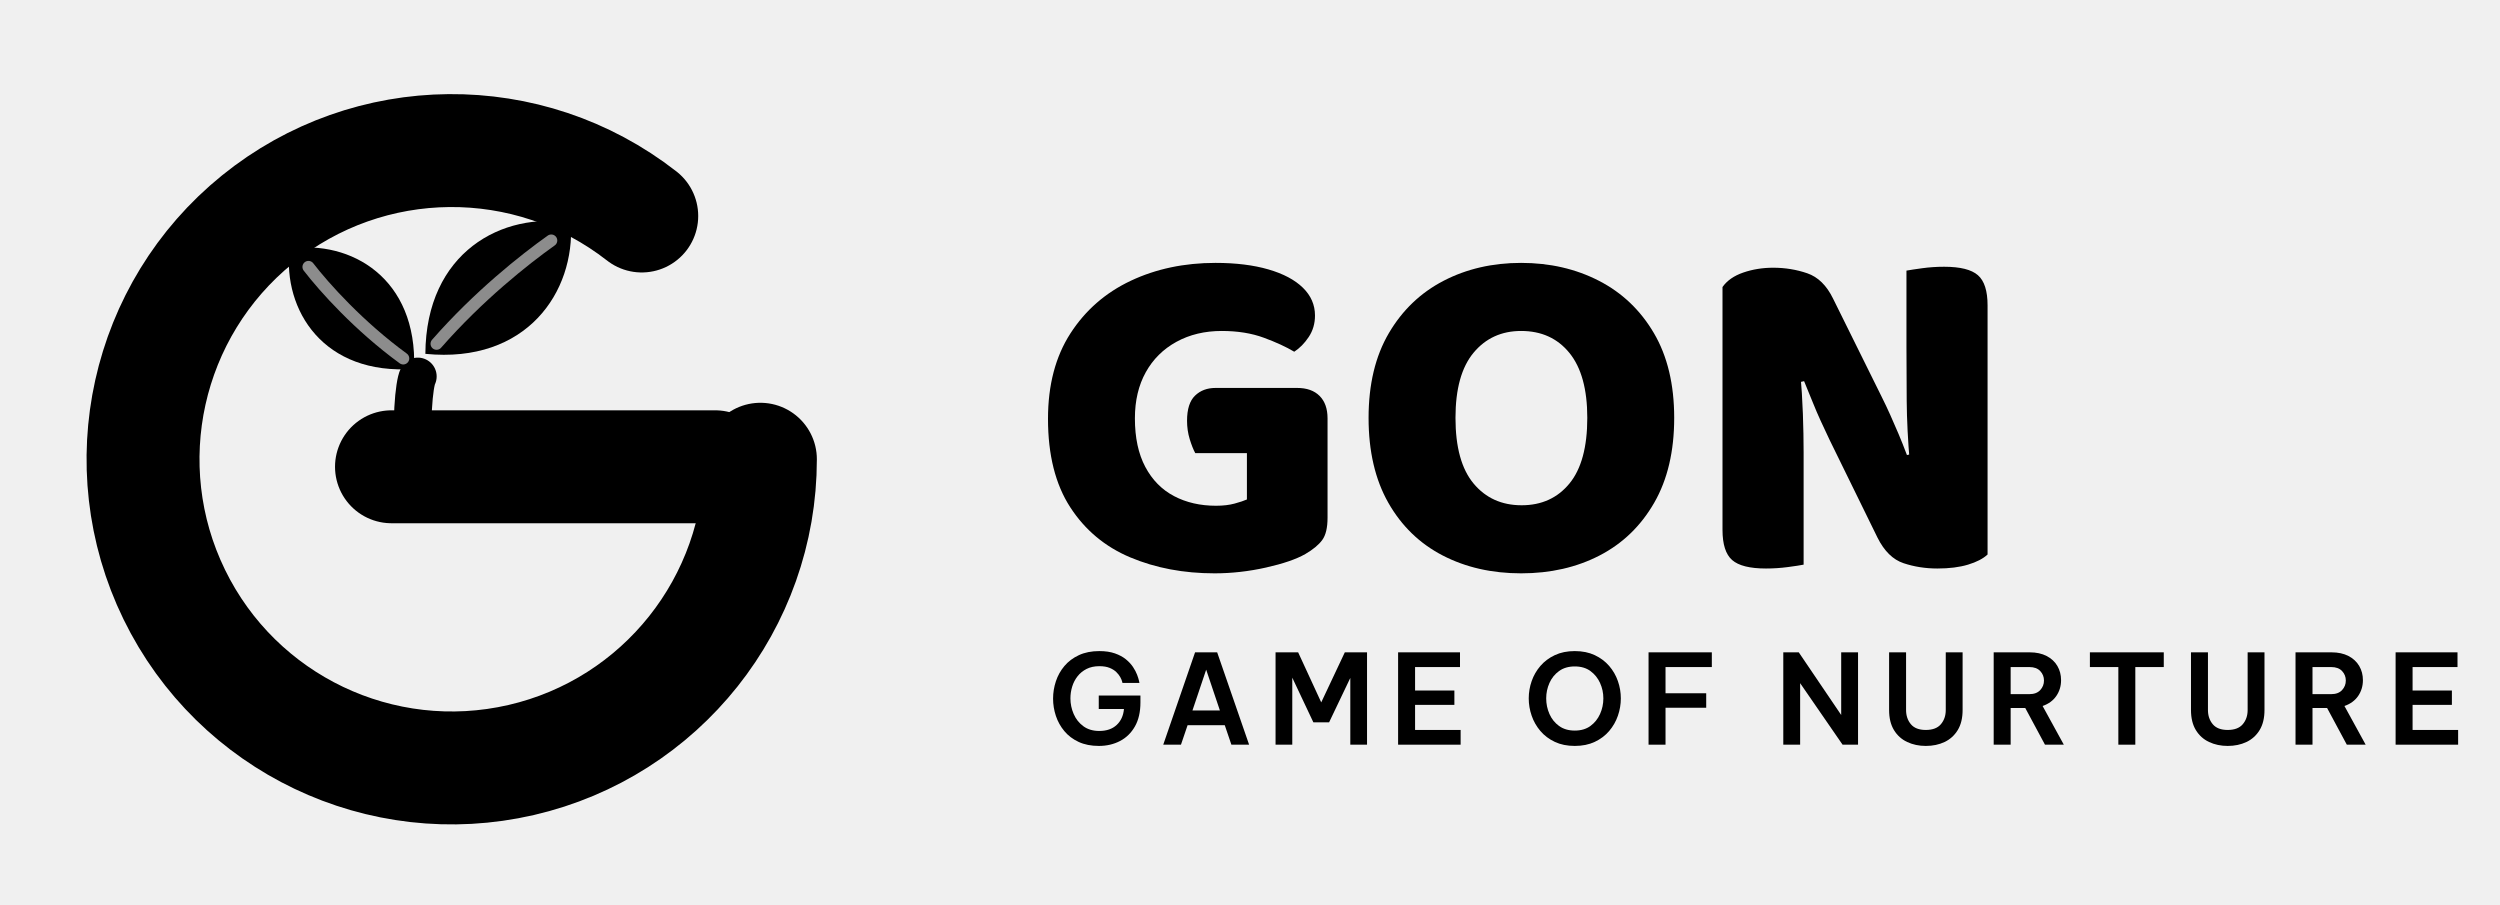
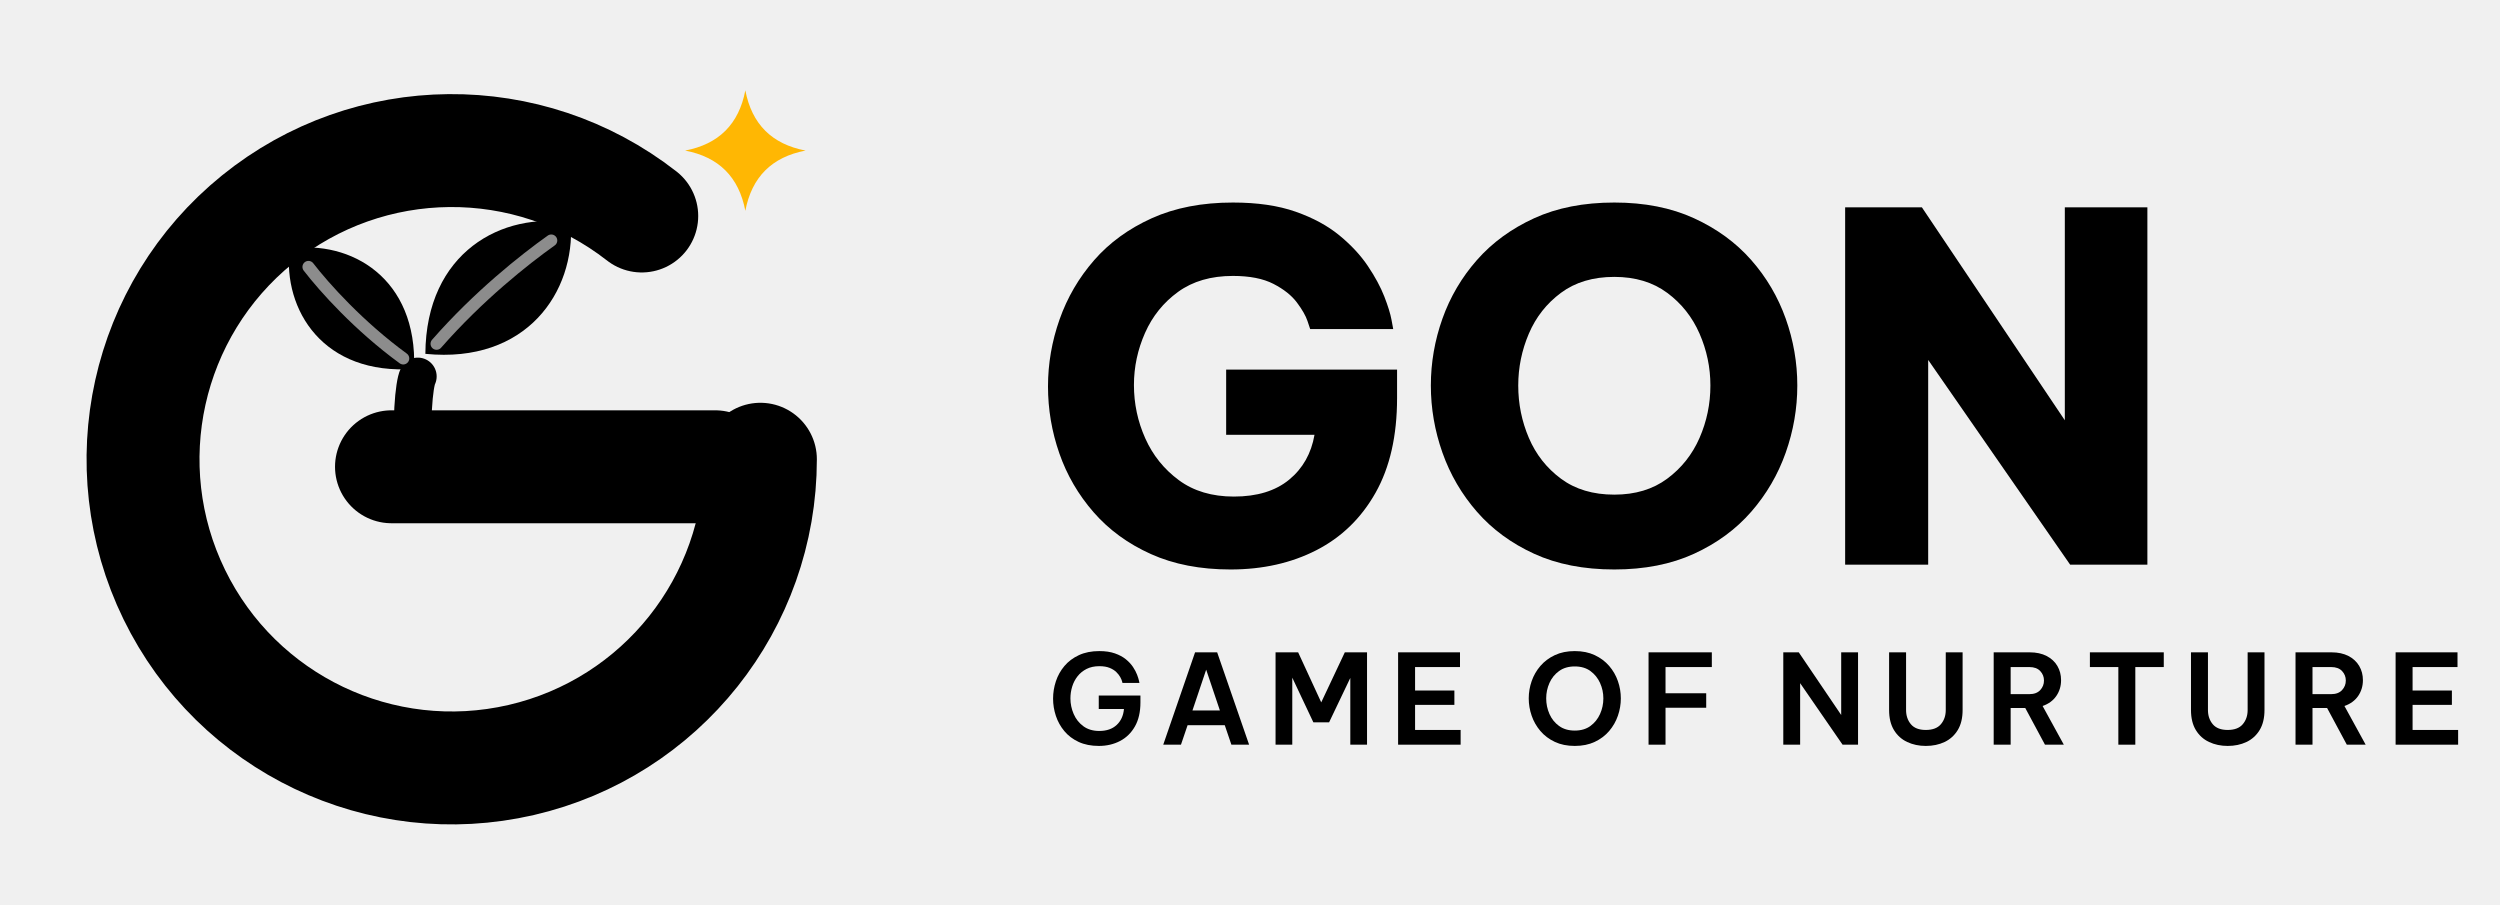
<svg xmlns="http://www.w3.org/2000/svg" viewBox="0 0 611 221" width="611" height="221" role="img" aria-labelledby="t">
  <g transform="scale(0.92)">
    <path d="M 170.48 57.38 A 82 82 0 1 0 202.00 122.00" fill="none" stroke="#000000" stroke-width="30" stroke-linecap="round" />
    <path d="M 104 124 L 190 124" stroke="#000000" stroke-width="30" stroke-linecap="round" />
    <path d="M 110 126 C 109 112 110 102 111 100" fill="none" stroke="#000000" stroke-width="10" stroke-linecap="round" />
    <g transform="translate(110.0,98.0) rotate(-46)">
      <path d="M 0 0 C -18.0 -16.1 -13.0 -35.9 0 -46.0 C 13.0 -35.9 18.0 -16.1 0 0 Z" fill="#000000" />
      <path d="M 0 -4 C -2 -18.4 -1 -32.2 0 -39.0" fill="none" stroke="#FFFFFF" stroke-opacity="0.55" stroke-width="3.2" stroke-linecap="round" />
    </g>
    <g transform="translate(113.0,94.0) rotate(48)">
      <path d="M 0 0 C -20.0 -18.2 -14.4 -40.6 0 -52.0 C 14.4 -40.6 20.0 -18.2 0 0 Z" fill="#000000" />
      <path d="M 0 -4 C -2 -20.8 -1 -36.4 0 -45.0" fill="none" stroke="#FFFFFF" stroke-opacity="0.55" stroke-width="3.2" stroke-linecap="round" />
    </g>
    <circle cx="110" cy="124" r="9" fill="#000000" />
+     <path d="M 198 24 Q 200.56 37.44 214 40 Q 200.56 42.56 198 56 Q 195.44 42.56 182 40 Q 195.44 37.44 198 24 Z" fill="#FFB703" />
  </g>
  <g fill="#000000">
-     <path transform="translate(252.00,138.00) scale(0.118,-0.118)" d="M614 303V97Q614 66 603.0 51.0Q592 36 568 22Q540 6 486.5 -6.0Q433 -18 380 -18Q284 -18 205.5 15.0Q127 48 81.0 119.0Q35 190 35 302Q35 407 81.5 479.0Q128 551 206.5 588.0Q285 625 382 625Q445 625 491.5 611.5Q538 598 563.0 573.5Q588 549 588 516Q588 491 575.0 471.5Q562 452 545 441Q520 456 482.0 470.0Q444 484 395 484Q342 484 301.0 461.5Q260 439 237.5 398.5Q215 358 215 303Q215 243 236.5 202.5Q258 162 296.0 142.0Q334 122 383 122Q405 122 421.5 126.5Q438 131 447 135V231H340Q334 242 328.5 260.0Q323 278 323 298Q323 334 339.5 350.0Q356 366 382 366H551Q581 366 597.5 349.5Q614 333 614 303Z" />
-     <path transform="translate(330.35,138.00) scale(0.118,-0.118)" d="M668 304Q668 200 626.5 128.0Q585 56 513.5 19.0Q442 -18 351 -18Q260 -18 188.5 19.0Q117 56 76.0 128.0Q35 200 35 304Q35 408 77.0 479.5Q119 551 190.5 588.0Q262 625 351 625Q440 625 512.0 588.0Q584 551 626.0 479.5Q668 408 668 304ZM488 304Q488 393 451.0 438.5Q414 484 351 484Q290 484 252.5 439.0Q215 394 215 304Q215 213 252.5 168.0Q290 123 352 123Q414 123 451.0 168.0Q488 213 488 304Z" />
-     <path transform="translate(413.31,138.00) scale(0.118,-0.118)" d="M65 400H226Q230 354 231.5 312.0Q233 270 233.0 232.5Q233 195 233 159V0Q223 -2 200.5 -5.0Q178 -8 155 -8Q105 -8 85.0 9.5Q65 27 65 72ZM614 210H453Q447 280 446.5 339.0Q446 398 446 451V609Q457 611 479.0 614.0Q501 617 524 617Q574 617 594.0 599.5Q614 582 614 537ZM614 264V21Q600 8 573.5 0.0Q547 -8 510 -8Q473 -8 440.0 3.0Q407 14 386 56L287 258Q277 279 268.5 297.5Q260 316 252.0 336.0Q244 356 234 380L65 343V575Q79 595 108.0 605.0Q137 615 170 615Q207 615 240.5 603.5Q274 592 294 551L394 349Q404 329 412.5 310.0Q421 291 429.5 271.0Q438 251 447 227Z" />
+     <path transform="translate(252.00,138.00) scale(0.118,-0.118)" d="M413 -10Q319 -10 248.0 22.0Q177 54 129.5 108.5Q82 163 58.5 230.5Q35 298 35 369Q35 440 59.0 508.0Q83 576 130.5 630.5Q178 685 250.0 717.5Q322 750 418 750Q494 750 548.0 731.0Q602 712 638.5 682.0Q675 652 697.5 618.5Q720 585 731.5 555.5Q743 526 746.5 507.0Q750 488 750 488H578Q578 488 572.5 504.5Q567 521 550.5 543.0Q534 565 502.0 581.5Q470 598 418 598Q350 598 304.5 565.0Q259 532 236.0 480.0Q213 428 213 372Q213 314 236.5 261.5Q260 209 306.0 175.0Q352 141 420 141Q492 141 534.5 176.0Q577 211 587 269H404V404H758V345Q758 228 713.5 149.0Q669 70 591.0 30.0Q513 -10 413 -10Z" />
+     <path transform="translate(345.57,138.00) scale(0.118,-0.118)" d="M415 -10Q320 -10 249.0 22.5Q178 55 130.5 109.5Q83 164 59.0 232.0Q35 300 35 371Q35 442 59.0 509.5Q83 577 130.5 631.0Q178 685 249.0 717.5Q320 750 415 750Q509 750 580.0 717.5Q651 685 698.5 631.0Q746 577 770.0 509.5Q794 442 794 371Q794 300 770.0 232.0Q746 164 698.5 109.5Q651 55 580.0 22.5Q509 -10 415 -10ZM415 145Q480 145 524.5 178.0Q569 211 591.5 262.5Q614 314 614 371Q614 427 591.5 478.5Q569 530 524.5 563.0Q480 596 415 596Q349 596 304.5 563.0Q260 530 238.0 478.5Q216 427 216 371Q216 314 238.0 262.5Q260 211 304.5 178.0Q349 145 415 145Z" />
+     <path transform="translate(443.40,138.00) scale(0.118,-0.118)" d="M64 0V740H223L519 299V740H690V0H530L236 424V0Z" />
  </g>
  <g fill="#000000">
    <path transform="translate(256.00,182.00) scale(0.0305,-0.0305)" d="M412 -10Q319 -10 250.0 22.0Q181 54 135.5 108.5Q90 163 67.5 230.5Q45 298 45 369Q45 440 67.5 508.0Q90 576 136.0 630.5Q182 685 252.0 717.5Q322 750 415 750Q488 750 540.5 731.5Q593 713 628.5 684.0Q664 655 685.5 622.5Q707 590 718.0 561.0Q729 532 733.0 513.5Q737 495 737 495H601Q601 495 597.5 508.5Q594 522 583.0 542.0Q572 562 551.5 582.0Q531 602 498.0 615.5Q465 629 416 629Q357 629 313.5 607.0Q270 585 241.0 548.0Q212 511 198.0 465.0Q184 419 184 371Q184 306 210.0 246.0Q236 186 287.5 148.0Q339 110 415 110Q503 110 554.5 158.0Q606 206 613 286H411V394H745V339Q745 224 701.0 146.5Q657 69 581.5 29.5Q506 -10 412 -10Z" />
    <path transform="translate(283.23,182.00) scale(0.0305,-0.0305)" d="M35 0 290 740H467L723 0H581L528 156H230L177 0ZM269 274H489L379 601Z" />
    <path transform="translate(309.55,182.00) scale(0.0305,-0.0305)" d="M72 0V740H253L438 339L627 740H805V0H671V535L501 179H375L206 537V0Z" />
    <path transform="translate(339.50,182.00) scale(0.0305,-0.0305)" d="M72 0V740H568V622H208V434H523V319H208V118H573V0Z" />
    <path transform="translate(372.25,182.00) scale(0.0305,-0.0305)" d="M414 -10Q323 -10 254.0 22.5Q185 55 138.5 109.5Q92 164 68.5 232.0Q45 300 45 371Q45 442 68.5 509.5Q92 577 138.5 631.0Q185 685 254.0 717.5Q323 750 414 750Q505 750 574.0 717.5Q643 685 689.5 631.0Q736 577 759.5 509.5Q783 442 783 371Q783 300 759.5 232.0Q736 164 689.5 109.5Q643 55 574.0 22.5Q505 -10 414 -10ZM414 113Q489 113 539.5 150.0Q590 187 616.5 246.0Q643 305 643 371Q643 436 616.5 494.5Q590 553 539.5 590.0Q489 627 414 627Q339 627 288.0 590.0Q237 553 211.0 494.5Q185 436 185 371Q185 305 211.0 246.0Q237 187 288.0 150.0Q339 113 414 113Z" />
    <path transform="translate(400.71,182.00) scale(0.0305,-0.0305)" d="M72 0V740H579V622H208V412H534V296H208V0Z" />
    <path transform="translate(433.64,182.00) scale(0.0305,-0.0305)" d="M72 0V740H196L536 238V740H671V0H547L207 493V0Z" />
    <path transform="translate(459.50,182.00) scale(0.0305,-0.0305)" d="M366 -10Q284 -10 217.0 21.5Q150 53 111.0 117.0Q72 181 72 278V740H208V278Q208 210 246.5 164.0Q285 118 366 118Q448 118 487.0 164.0Q526 210 526 278V740H661V278Q661 181 622.0 117.0Q583 53 516.5 21.5Q450 -10 366 -10Z" />
    <path transform="translate(485.06,182.00) scale(0.0305,-0.0305)" d="M72 0V740H360Q440 740 496.5 710.5Q553 681 582.5 630.5Q612 580 612 517Q612 446 574.0 390.5Q536 335 464 310L634 0H483L325 294H208V0ZM358 622H208V405H358Q415 405 445.0 437.5Q475 470 475 514Q475 558 445.0 590.0Q415 622 358 622Z" />
    <path transform="translate(509.52,182.00) scale(0.0305,-0.0305)" d="M269 0V622H41V740H633V622H405V0Z" />
    <path transform="translate(533.28,182.00) scale(0.0305,-0.0305)" d="M366 -10Q284 -10 217.0 21.5Q150 53 111.0 117.0Q72 181 72 278V740H208V278Q208 210 246.5 164.0Q285 118 366 118Q448 118 487.0 164.0Q526 210 526 278V740H661V278Q661 181 622.0 117.0Q583 53 516.5 21.5Q450 -10 366 -10Z" />
    <path transform="translate(558.83,182.00) scale(0.0305,-0.0305)" d="M72 0V740H360Q440 740 496.5 710.5Q553 681 582.5 630.5Q612 580 612 517Q612 446 574.0 390.5Q536 335 464 310L634 0H483L325 294H208V0ZM358 622H208V405H358Q415 405 445.0 437.5Q475 470 475 514Q475 558 445.0 590.0Q415 622 358 622Z" />
    <path transform="translate(583.29,182.00) scale(0.0305,-0.0305)" d="M72 0V740H568V622H208V434H523V319H208V118H573V0Z" />
  </g>
</svg>
